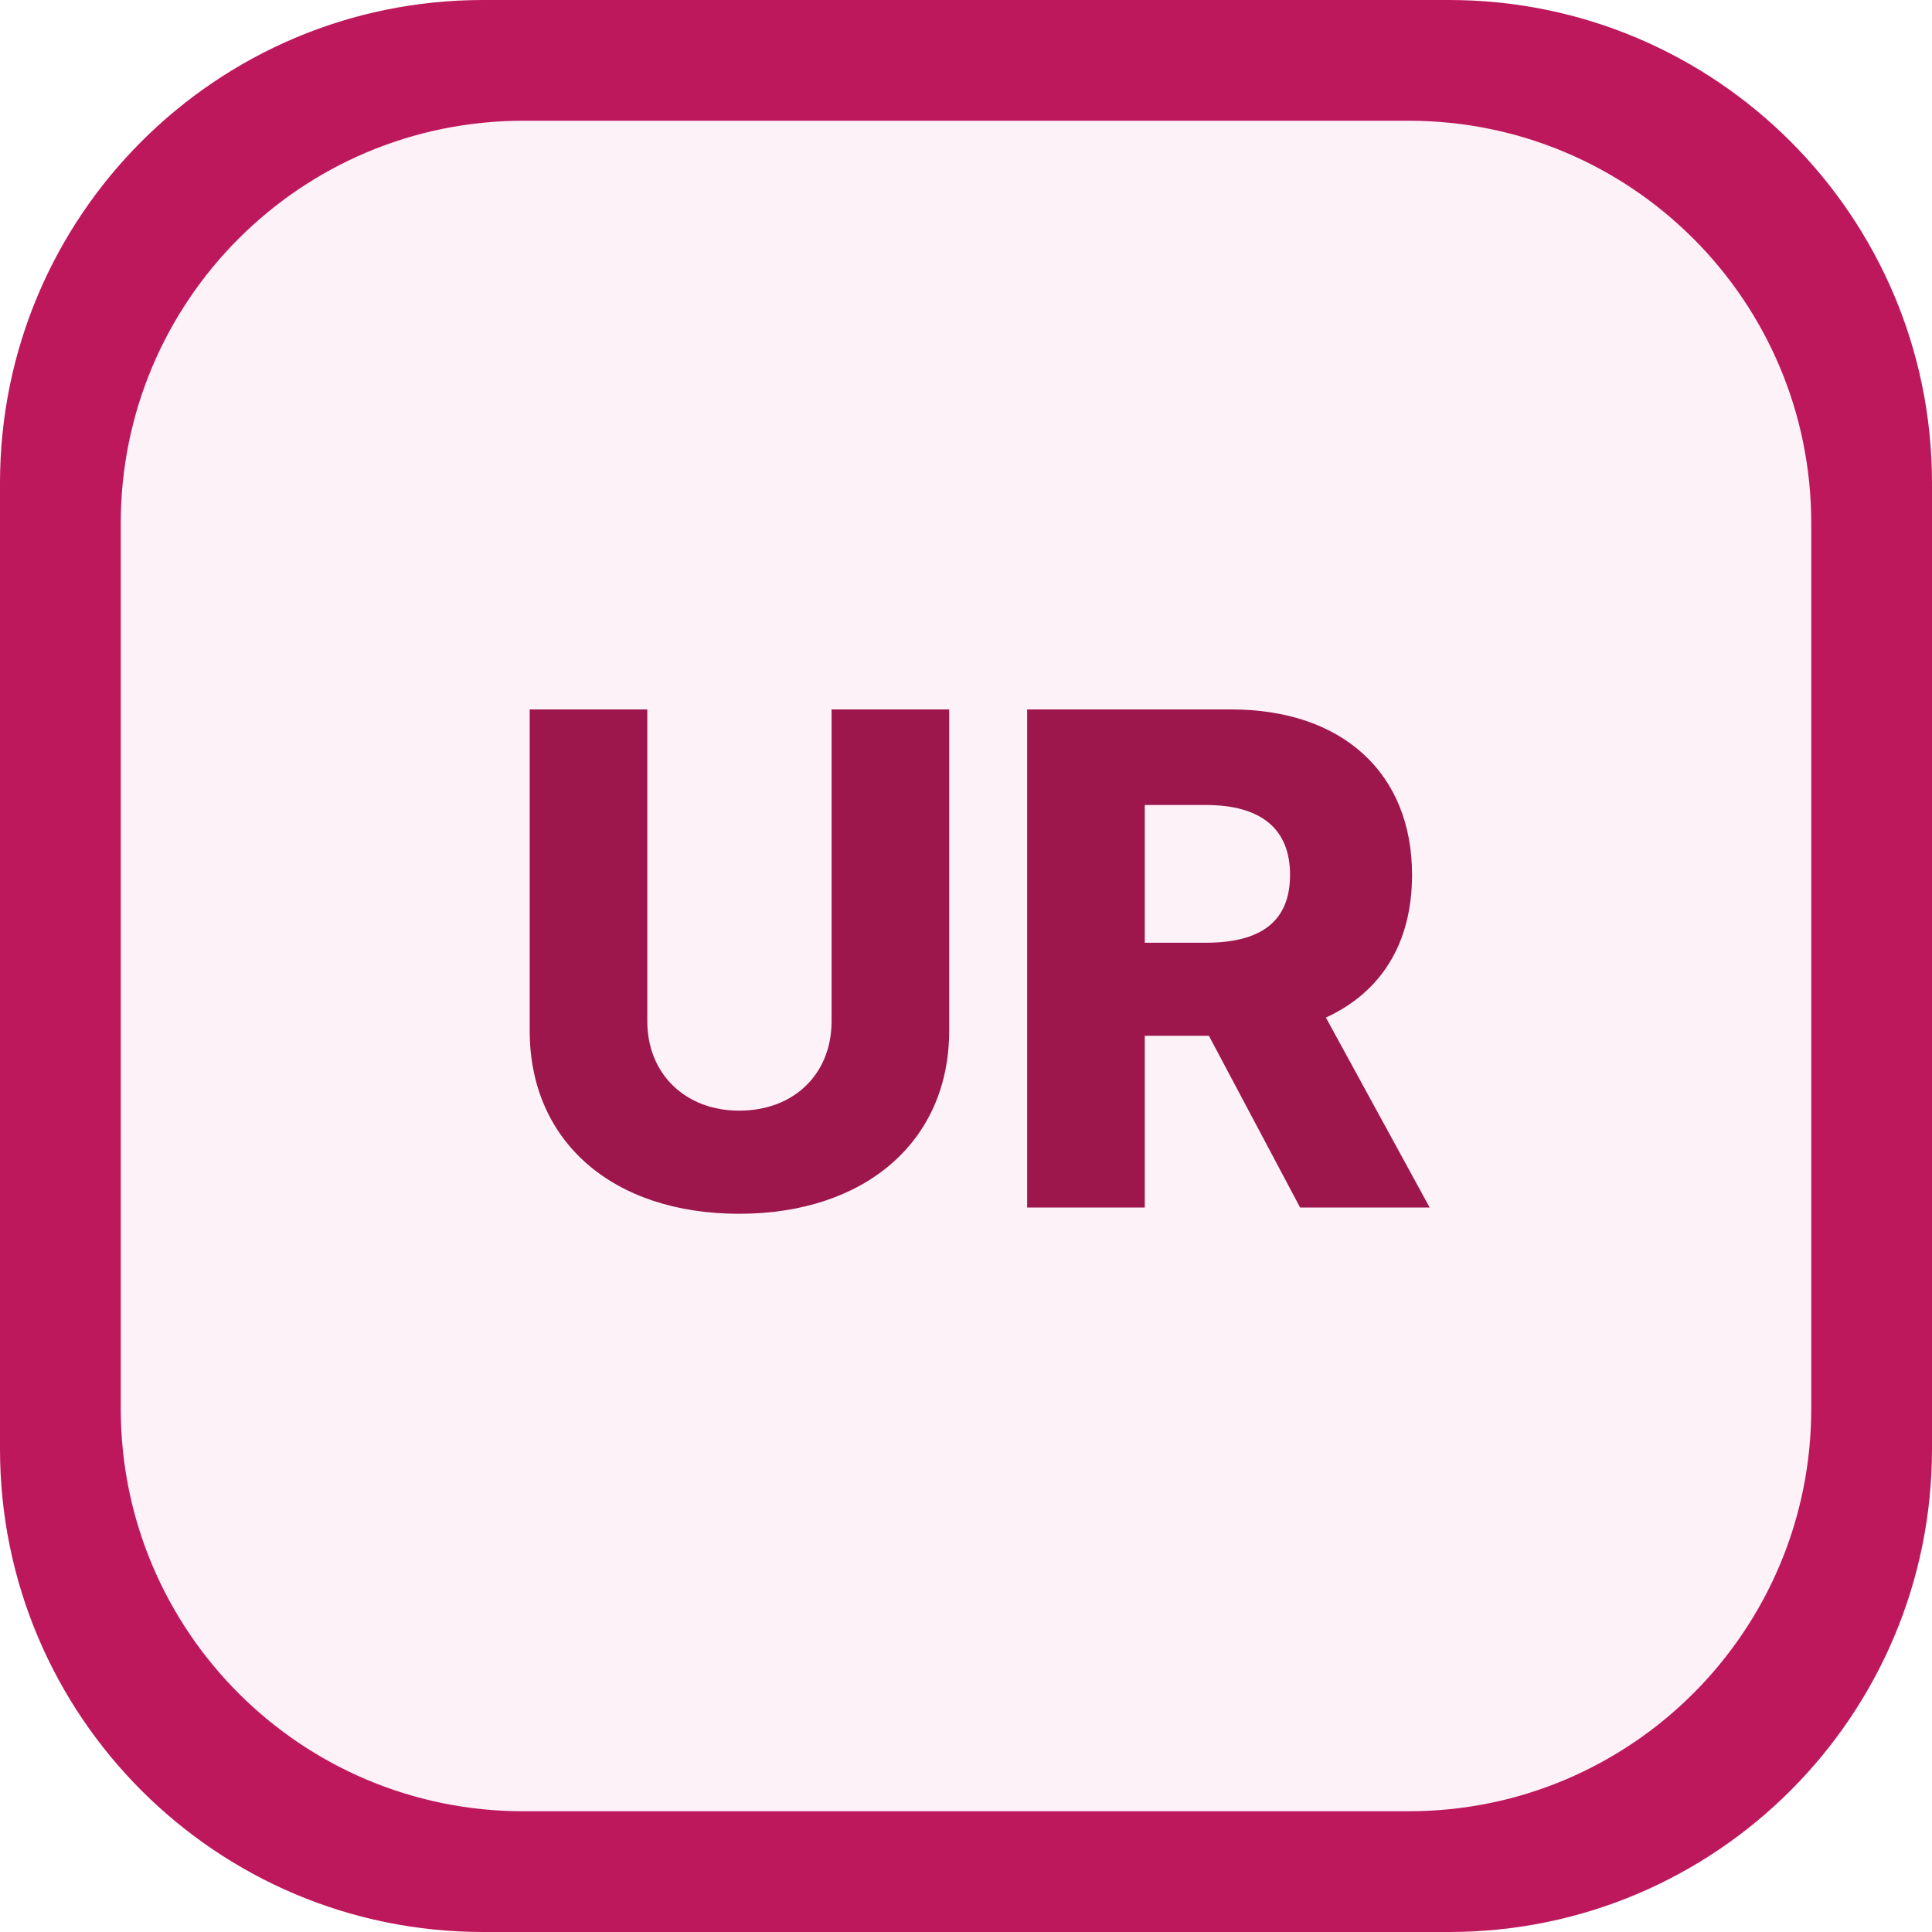
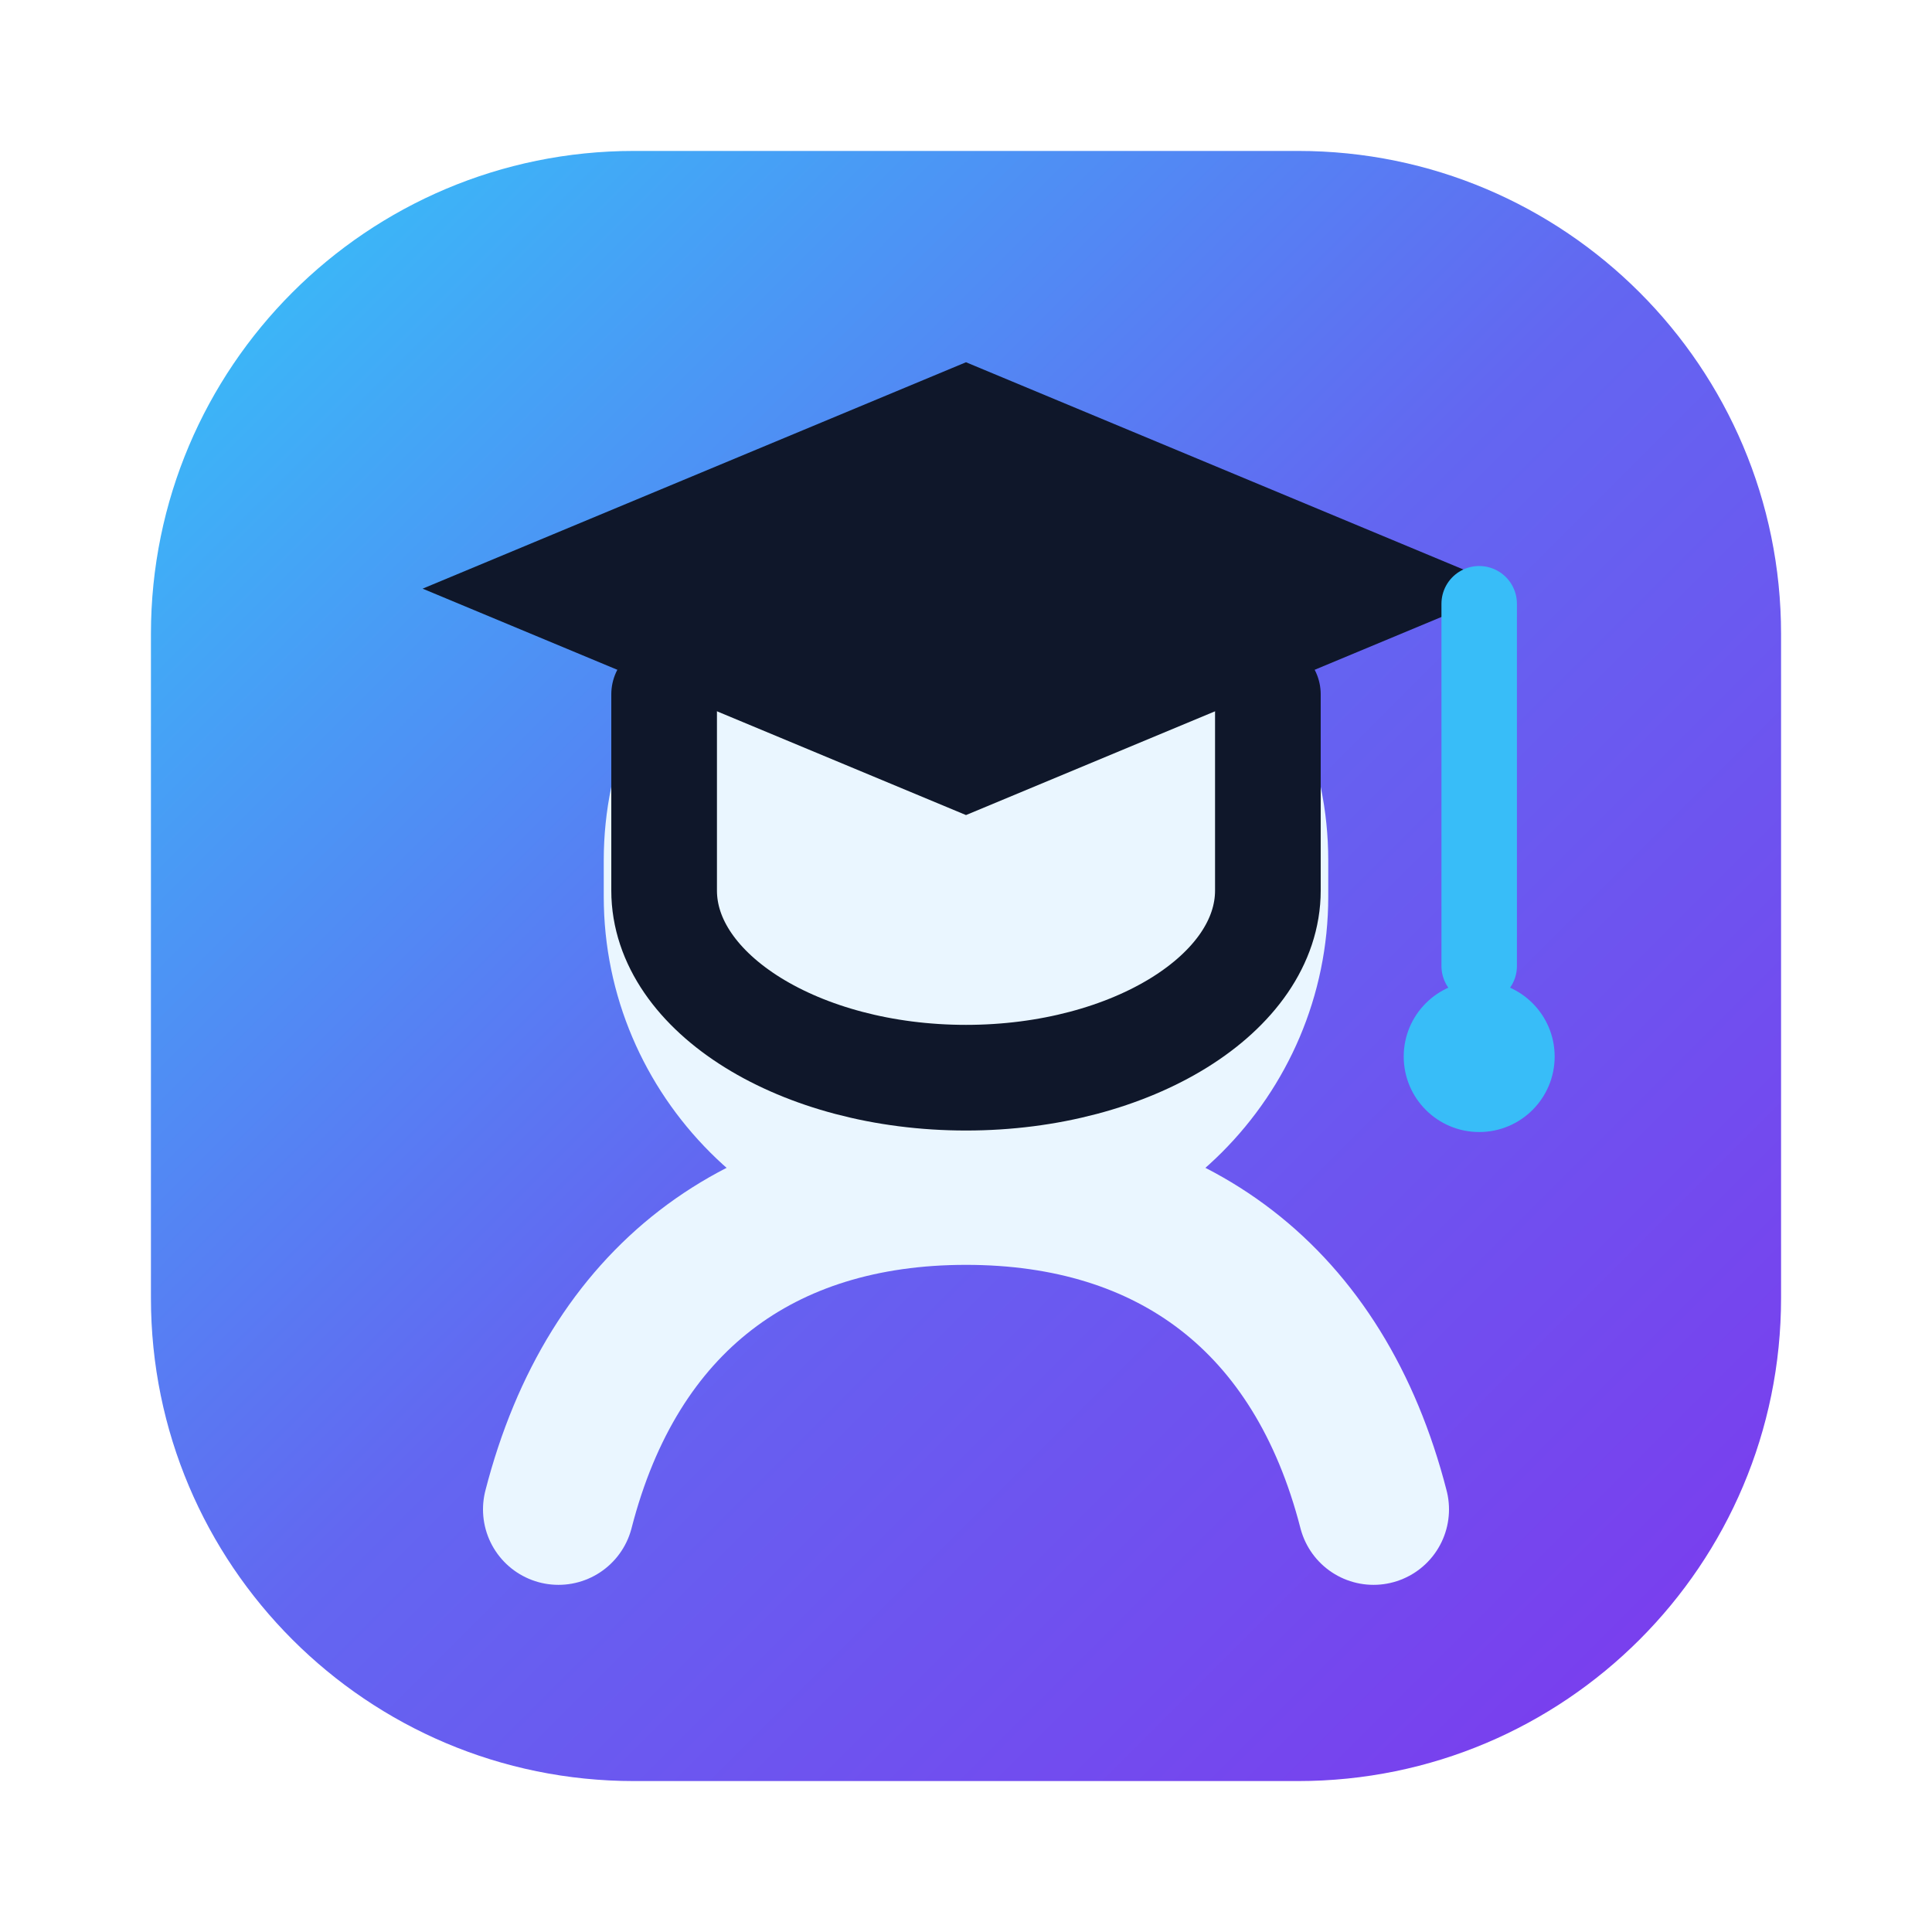
- <svg xmlns="http://www.w3.org/2000/svg" width="48" height="48" viewBox="0 0 48 48">
-   <rect width="48" height="48" rx="12" fill="#be185d" />
-   <rect x="3" y="3" width="42" height="42" rx="10" fill="#fdf2f8" />
-   <text x="24" y="30" text-anchor="middle" font-family="Inter, Arial, sans-serif" font-size="17" font-weight="800" fill="#9d174d">UR</text>
+ <svg xmlns="http://www.w3.org/2000/svg" width="48" height="48" viewBox="0 0 64 64" fill="none">
+   <rect x="5" y="5" width="54" height="54" rx="16" fill="url(#bg)" />
+   <path d="M20 28.5c0-6.6 5.4-12 12-12s12 5.4 12 12v1.2c0 6.6-5.4 12-12 12s-12-5.4-12-12v-1.2Z" fill="#EAF6FF" />
+   <path d="M18.5 50c1.8-7 6.7-10.6 13.5-10.6S43.7 43 45.5 50" stroke="#EAF6FF" stroke-width="5" stroke-linecap="round" />
+   <path d="M14 19.5 32 12l18 7.5L32 27 14 19.5Z" fill="#0F172A" />
+   <path d="M22 23v6.5c0 3.4 4.5 6.2 10 6.2s10-2.8 10-6.2V23" stroke="#0F172A" stroke-width="3.5" stroke-linecap="round" />
+   <path d="M49 20v12" stroke="#38BDF8" stroke-width="2.5" stroke-linecap="round" />
+   <circle cx="49" cy="35" r="2.5" fill="#38BDF8" />
+   <defs>
+     <linearGradient id="bg" x1="7" y1="8" x2="57" y2="58" gradientUnits="userSpaceOnUse">
+       <stop stop-color="#38BDF8" />
+       <stop offset="0.48" stop-color="#6366F1" />
+       <stop offset="1" stop-color="#7C3AED" />
+     </linearGradient>
+   </defs>
</svg>
